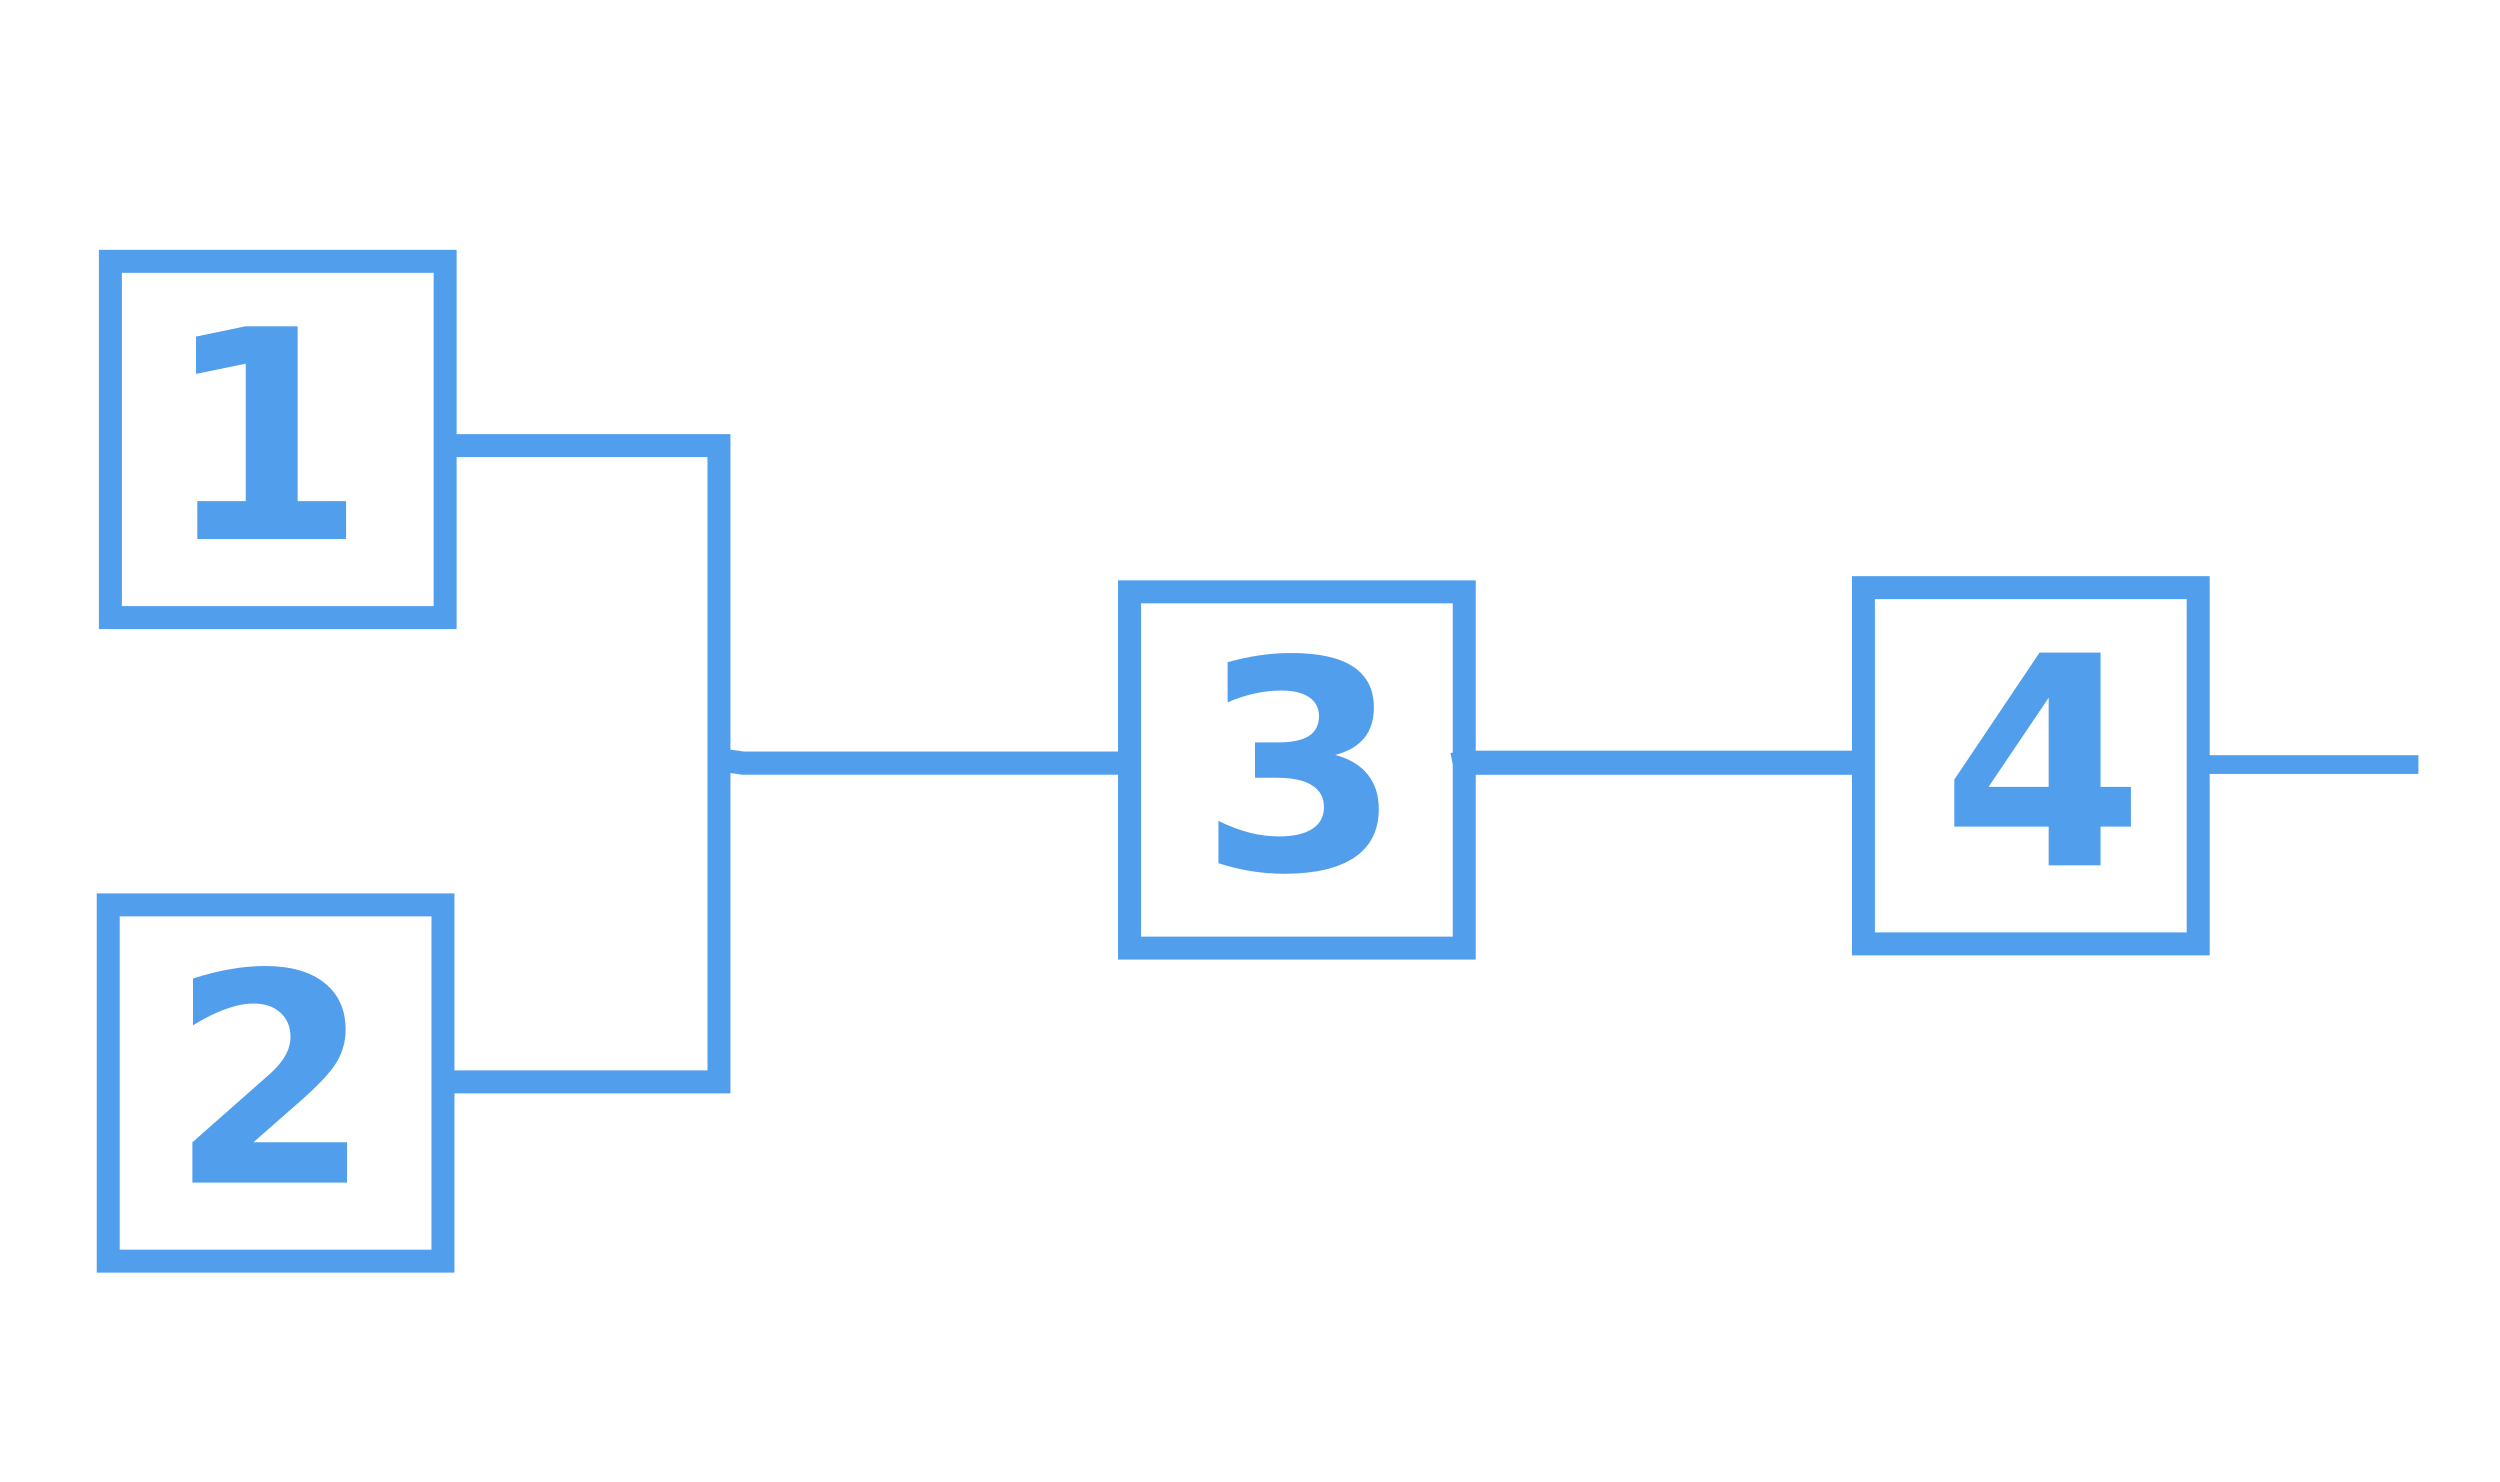
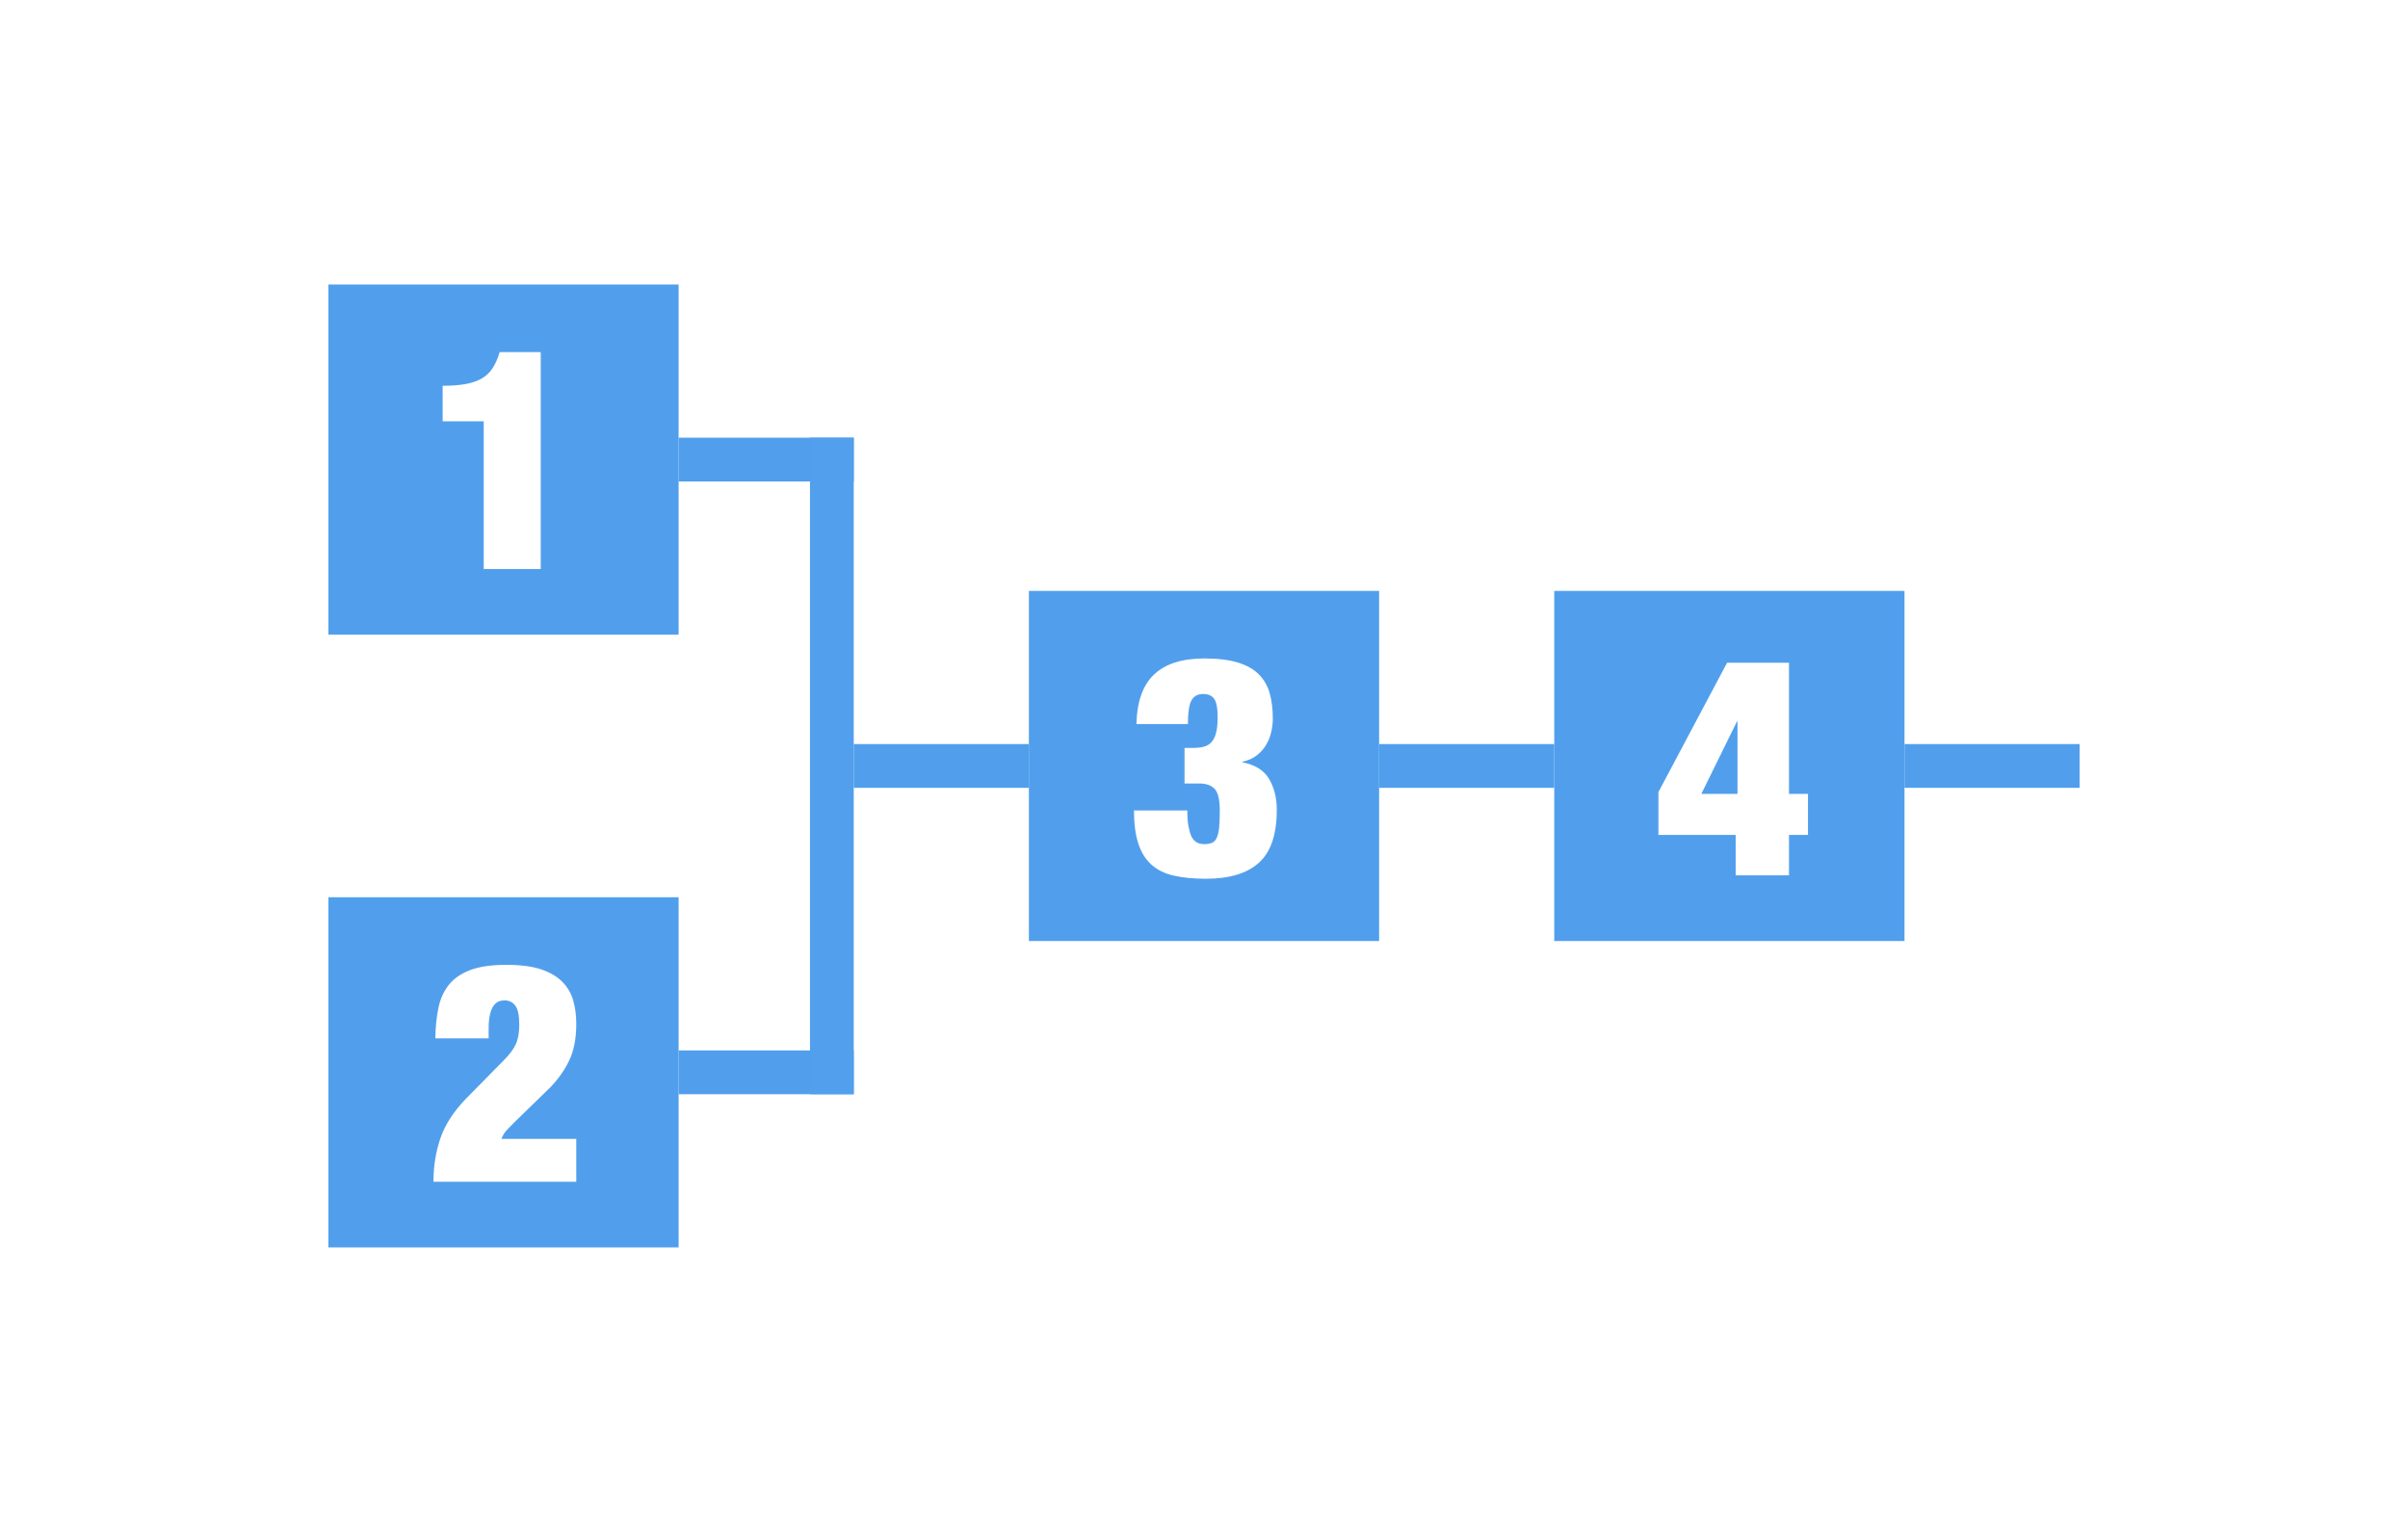
- <svg xmlns="http://www.w3.org/2000/svg" viewBox="0 0 54.392 32.243" version="1.1" id="svg7146">
-   <defs id="defs7140" />
-   <g id="layer1" transform="translate(-242.6788,-361.0096)">
-     <g transform="translate(183.2075,245.8263)" style="display:inline" id="g5058">
-       <path d="m 63.764,126.087 h 1.054 v -2.992 l -1.082,0.223 v -0.812 l 1.076,-0.223 h 1.135 v 3.804 h 1.054 v 0.825 H 63.764 Z" style="font-style:normal;font-variant:normal;font-weight:bold;font-stretch:normal;font-size:6.35px;line-height:125%;font-family:'Noto Kufi Arabic';-inkscape-font-specification:'Noto Kufi Arabic, Bold';font-variant-ligatures:normal;font-variant-caps:normal;font-variant-numeric:normal;font-feature-settings:normal;text-align:start;letter-spacing:0px;word-spacing:0px;writing-mode:lr-tb;text-anchor:start;fill:#509eec;fill-opacity:1;stroke:none;stroke-width:0.265px;stroke-linecap:butt;stroke-linejoin:miter;stroke-opacity:1" id="path5054" />
-       <rect y="120.869" x="61.873" height="7.751" width="7.283" id="rect5056" style="display:inline;opacity:0.99;fill:none;fill-opacity:1;stroke:#509eec;stroke-width:0.5;stroke-miterlimit:4;stroke-dasharray:none;stroke-opacity:1" />
+ <svg xmlns="http://www.w3.org/2000/svg" width="110px" height="70px" viewBox="0 0 110 70" version="1.1">
+   <g id="Algorithm/1" stroke="none" stroke-width="1" fill="none" fill-rule="evenodd">
+     <g id="1" transform="translate(15, 13)">
+       <g id="Operators/Operator1" fill="#509EEC" opacity="0.99">
+         <g id="Operator1">
+           <path d="M16,0 L16,16 L0,16 L0,0 L16,0 Z M9.701,3.088 L7.825,3.088 C7.741,3.377 7.634,3.622 7.503,3.823 C7.372,4.024 7.204,4.182 6.999,4.299 C6.794,4.416 6.546,4.5 6.257,4.551 C5.968,4.602 5.622,4.628 5.221,4.628 L5.221,4.628 L5.221,6.252 L7.097,6.252 L7.097,13 L9.701,13 L9.701,3.088 Z" id="Combined-Shape" />
+         </g>
+       </g>
+       <g id="Operators/Operator2" transform="translate(0, 28)" fill="#509EEC" opacity="0.99">
+         <g id="Operator2">
+           <path d="M16,0 L16,16 L0,16 L0,0 L16,0 Z M8.133,3.088 C7.452,3.088 6.901,3.167 6.481,3.326 C6.061,3.485 5.734,3.711 5.501,4.005 C5.268,4.299 5.109,4.654 5.025,5.069 C4.941,5.484 4.894,5.944 4.885,6.448 L4.885,6.448 L7.321,6.448 L7.321,6.028 C7.321,5.748 7.342,5.522 7.384,5.349 C7.426,5.176 7.482,5.043 7.552,4.95 C7.622,4.857 7.699,4.794 7.783,4.761 C7.867,4.728 7.956,4.712 8.049,4.712 C8.254,4.712 8.418,4.791 8.539,4.95 C8.66,5.109 8.721,5.398 8.721,5.818 C8.721,6.191 8.667,6.492 8.56,6.721 C8.453,6.95 8.273,7.19 8.021,7.442 L8.021,7.442 L6.285,9.206 C5.716,9.794 5.326,10.398 5.116,11.019 C4.906,11.64 4.801,12.3 4.801,13 L4.801,13 L11.325,13 L11.325,11.04 L7.909,11.04 C7.956,10.891 8.047,10.746 8.182,10.606 C8.227,10.559 8.271,10.514 8.313,10.471 L8.313,10.471 L8.553,10.228 L10.093,8.73 C10.466,8.357 10.765,7.941 10.989,7.484 C11.213,7.027 11.325,6.462 11.325,5.79 C11.325,5.417 11.281,5.067 11.192,4.74 C11.103,4.413 10.94,4.126 10.702,3.879 C10.464,3.632 10.14,3.438 9.729,3.298 C9.318,3.158 8.786,3.088 8.133,3.088 Z" id="Combined-Shape" />
+         </g>
+       </g>
+       <g id="Group" transform="translate(16, 7.5)" stroke-width="2">
+         <g id="Operators/Line/Horizontal" opacity="0.99" stroke="#509EEC">
+           <path d="M0,0.5 L8,0.5" id="path4944-9" />
+         </g>
+         <g id="Operators/Line/Horizontal" transform="translate(0, 28)" opacity="0.99" stroke="#509EEC">
+           <path d="M0,0.5 L8,0.5" id="path4944-9" />
+         </g>
+         <g id="Operators/Line/Vertical2" transform="translate(6.5, 0.5)" stroke="#529FED" stroke-linecap="square">
+           <path d="M0.5,0 L0.5,28" id="Line" />
+         </g>
+         <g id="Operators/Line/Horizontal" transform="translate(8, 14)" opacity="0.99" stroke="#509EEC">
+           <path d="M0,0.5 L8,0.5" id="path4944-9" />
+         </g>
+       </g>
+       <g id="Operators/Operator3" transform="translate(32, 14)" fill="#509EEC" opacity="0.99">
+         <g id="Operator3">
+           <path d="M16,0 L16,16 L0,16 L0,0 L16,0 Z M8.021,3.088 C7.004,3.088 6.238,3.331 5.725,3.816 C5.212,4.292 4.941,5.048 4.913,6.084 L4.913,6.084 L7.265,6.084 C7.265,5.561 7.319,5.202 7.426,5.006 C7.533,4.81 7.713,4.712 7.965,4.712 C8.189,4.712 8.355,4.784 8.462,4.929 C8.569,5.074 8.623,5.356 8.623,5.776 C8.623,6.065 8.6,6.301 8.553,6.483 C8.506,6.665 8.436,6.807 8.343,6.91 C8.25,7.013 8.133,7.083 7.993,7.12 C7.853,7.157 7.685,7.176 7.489,7.176 L7.489,7.176 L7.111,7.176 L7.111,8.8 L7.769,8.8 C8.096,8.8 8.336,8.884 8.49,9.052 C8.644,9.22 8.721,9.547 8.721,10.032 C8.721,10.34 8.712,10.594 8.693,10.795 C8.674,10.996 8.639,11.154 8.588,11.271 C8.537,11.388 8.464,11.467 8.371,11.509 C8.278,11.551 8.156,11.572 8.007,11.572 C7.727,11.572 7.531,11.451 7.419,11.208 C7.363,11.077 7.319,10.919 7.286,10.732 C7.253,10.545 7.237,10.312 7.237,10.032 L7.237,10.032 L4.801,10.032 C4.801,10.629 4.866,11.131 4.997,11.537 C5.128,11.943 5.328,12.267 5.599,12.51 C5.87,12.753 6.213,12.921 6.628,13.014 C7.043,13.107 7.531,13.154 8.091,13.154 C9.164,13.154 9.972,12.909 10.513,12.419 C11.054,11.929 11.325,11.124 11.325,10.004 C11.325,9.463 11.208,8.994 10.975,8.597 C10.742,8.2 10.336,7.946 9.757,7.834 L9.757,7.834 L9.757,7.806 C10.018,7.75 10.238,7.652 10.415,7.512 C10.592,7.372 10.735,7.211 10.842,7.029 C10.949,6.847 11.026,6.651 11.073,6.441 C11.12,6.231 11.143,6.028 11.143,5.832 C11.143,5.393 11.094,5.004 10.996,4.663 C10.898,4.322 10.73,4.035 10.492,3.802 C10.254,3.569 9.934,3.391 9.533,3.27 C9.132,3.149 8.628,3.088 8.021,3.088 Z" id="Combined-Shape" />
+         </g>
+       </g>
+       <g id="Operators/Line/Horizontal" transform="translate(48, 21.5)" opacity="0.99" stroke="#509EEC" stroke-width="2">
+         <path d="M0,0.5 L8,0.5" id="path4944-9" />
+       </g>
+       <g id="Operators/Operator4" transform="translate(56, 14)" fill="#509EEC" opacity="0.99">
+         <g id="Operator4">
+           <path d="M16,0 L16,16 L0,16 L0,0 L16,0 Z M10.723,3.284 L7.895,3.284 L4.759,9.192 L4.759,11.152 L8.287,11.152 L8.287,13 L10.723,13 L10.723,11.152 L11.591,11.152 L11.591,9.276 L10.723,9.276 L10.723,3.284 Z M8.371,5.972 L8.371,9.276 L6.719,9.276 L8.343,5.972 L8.371,5.972 Z" id="Combined-Shape" />
+         </g>
+       </g>
+       <g id="Operators/Line/Horizontal" transform="translate(72, 21.5)" opacity="0.99" stroke="#509EEC" stroke-width="2">
+         <path d="M0,0.5 L8,0.5" id="path4944-9" />
+       </g>
    </g>
-     <g transform="translate(170.4604,259.8282)" style="display:inline" id="g5064">
-       <path d="m 77.731,126.034 h 2.037 v 0.877 H 76.404 v -0.877 l 1.69,-1.491 q 0.226,-0.205 0.335,-0.4 0.109,-0.195 0.109,-0.406 0,-0.326 -0.22,-0.524 -0.217,-0.198 -0.58,-0.198 -0.279,0 -0.611,0.121 -0.332,0.118 -0.71,0.353 v -1.017 q 0.403,-0.133 0.797,-0.202 0.394,-0.071 0.772,-0.071 0.831,0 1.29,0.366 0.462,0.366 0.462,1.02 0,0.378 -0.195,0.707 -0.195,0.326 -0.822,0.874 z" style="font-style:normal;font-variant:normal;font-weight:bold;font-stretch:normal;font-size:6.35px;line-height:125%;font-family:'Noto Kufi Arabic';-inkscape-font-specification:'Noto Kufi Arabic, Bold';font-variant-ligatures:normal;font-variant-caps:normal;font-variant-numeric:normal;font-feature-settings:normal;text-align:start;letter-spacing:0px;word-spacing:0px;writing-mode:lr-tb;text-anchor:start;fill:#509eec;fill-opacity:1;stroke:none;stroke-width:0.265px;stroke-linecap:butt;stroke-linejoin:miter;stroke-opacity:1" id="path5060" />
-       <rect style="display:inline;opacity:0.99;fill:none;fill-opacity:1;stroke:#509eec;stroke-width:0.5;stroke-miterlimit:4;stroke-dasharray:none;stroke-opacity:1" id="rect5062" width="7.283" height="7.751" x="74.573" y="120.869" />
-     </g>
-     <g transform="translate(179.9806,253.0173)" style="display:inline" id="g5070">
-       <path d="m 91.741,124.416 q 0.468,0.121 0.71,0.422 0.245,0.298 0.245,0.76 0,0.688 -0.527,1.048 -0.527,0.357 -1.538,0.357 -0.357,0 -0.716,-0.059 -0.357,-0.056 -0.707,-0.171 v -0.921 q 0.335,0.167 0.664,0.254 0.332,0.084 0.651,0.084 0.474,0 0.726,-0.164 0.254,-0.164 0.254,-0.471 0,-0.316 -0.26,-0.477 -0.257,-0.164 -0.763,-0.164 h -0.477 v -0.769 h 0.502 q 0.45,0 0.67,-0.14 0.22,-0.143 0.22,-0.431 0,-0.267 -0.214,-0.412 -0.214,-0.146 -0.605,-0.146 -0.288,0 -0.583,0.065 -0.295,0.065 -0.586,0.192 v -0.874 q 0.353,-0.099 0.701,-0.149 0.347,-0.05 0.682,-0.05 0.902,0 1.349,0.298 0.45,0.295 0.45,0.89 0,0.406 -0.214,0.667 -0.214,0.257 -0.633,0.363 z" style="font-style:normal;font-variant:normal;font-weight:bold;font-stretch:normal;font-size:6.35px;line-height:125%;font-family:'Noto Kufi Arabic';-inkscape-font-specification:'Noto Kufi Arabic, Bold';font-variant-ligatures:normal;font-variant-caps:normal;font-variant-numeric:normal;font-feature-settings:normal;text-align:start;letter-spacing:0px;word-spacing:0px;writing-mode:lr-tb;text-anchor:start;fill:#509eec;fill-opacity:1;stroke:none;stroke-width:0.265px;stroke-linecap:butt;stroke-linejoin:miter;stroke-opacity:1" id="path5066" />
-       <rect y="120.869" x="87.273" height="7.751" width="7.283" id="rect5068" style="display:inline;opacity:0.99;fill:none;fill-opacity:1;stroke:#509eec;stroke-width:0.5;stroke-miterlimit:4;stroke-dasharray:none;stroke-opacity:1" />
-     </g>
-     <g transform="translate(183.2483,252.9259)" style="display:inline" id="g5076">
-       <path d="m 104.003,123.265 -1.308,1.938 h 1.308 z m -0.198,-0.983 h 1.327 v 2.921 h 0.66 v 0.865 h -0.66 v 0.843 h -1.129 v -0.843 h -2.053 v -1.023 z" style="font-style:normal;font-variant:normal;font-weight:bold;font-stretch:normal;font-size:6.35px;line-height:125%;font-family:'Noto Kufi Arabic';-inkscape-font-specification:'Noto Kufi Arabic, Bold';font-variant-ligatures:normal;font-variant-caps:normal;font-variant-numeric:normal;font-feature-settings:normal;text-align:start;letter-spacing:0px;word-spacing:0px;writing-mode:lr-tb;text-anchor:start;fill:#509eec;fill-opacity:1;stroke:none;stroke-width:0.265px;stroke-linecap:butt;stroke-linejoin:miter;stroke-opacity:1" id="path5072" />
-       <rect style="display:inline;opacity:0.99;fill:none;fill-opacity:1;stroke:#509eec;stroke-width:0.5;stroke-miterlimit:4;stroke-dasharray:none;stroke-opacity:1" id="rect5074" width="7.283" height="7.751" x="99.973" y="120.869" />
-     </g>
-     <path id="path5078" d="m 258.51,377.566 0.338,0.047 h 8.309" style="display:inline;opacity:0.99;vector-effect:none;fill:none;fill-opacity:1;fill-rule:evenodd;stroke:#509eec;stroke-width:0.505;stroke-linecap:butt;stroke-linejoin:miter;stroke-miterlimit:4;stroke-dasharray:none;stroke-dashoffset:0;stroke-opacity:1" />
-     <path id="path5080" d="m 252.462,370.705 h 5.859 v 13.843 h -5.859" style="display:inline;opacity:0.99;vector-effect:none;fill:none;fill-opacity:1;fill-rule:evenodd;stroke:#509eec;stroke-width:0.5;stroke-linecap:butt;stroke-linejoin:miter;stroke-miterlimit:4;stroke-dasharray:none;stroke-dashoffset:0;stroke-opacity:1" />
-     <path id="path5082" d="m 274.291,377.65 0.214,-0.046 h 8.496" style="display:inline;opacity:0.99;vector-effect:none;fill:none;fill-opacity:1;fill-rule:evenodd;stroke:#509eec;stroke-width:0.525;stroke-linecap:butt;stroke-linejoin:miter;stroke-miterlimit:4;stroke-dasharray:none;stroke-dashoffset:0;stroke-opacity:1" />
-     <path style="display:inline;opacity:0.99;vector-effect:none;fill:none;fill-opacity:1;fill-rule:evenodd;stroke:#509eec;stroke-width:0.408;stroke-linecap:butt;stroke-linejoin:miter;stroke-miterlimit:4;stroke-dasharray:none;stroke-dashoffset:0;stroke-opacity:1" d="m 290.584,377.695 0.116,-0.051 h 4.596" id="path5084" />
  </g>
</svg>
